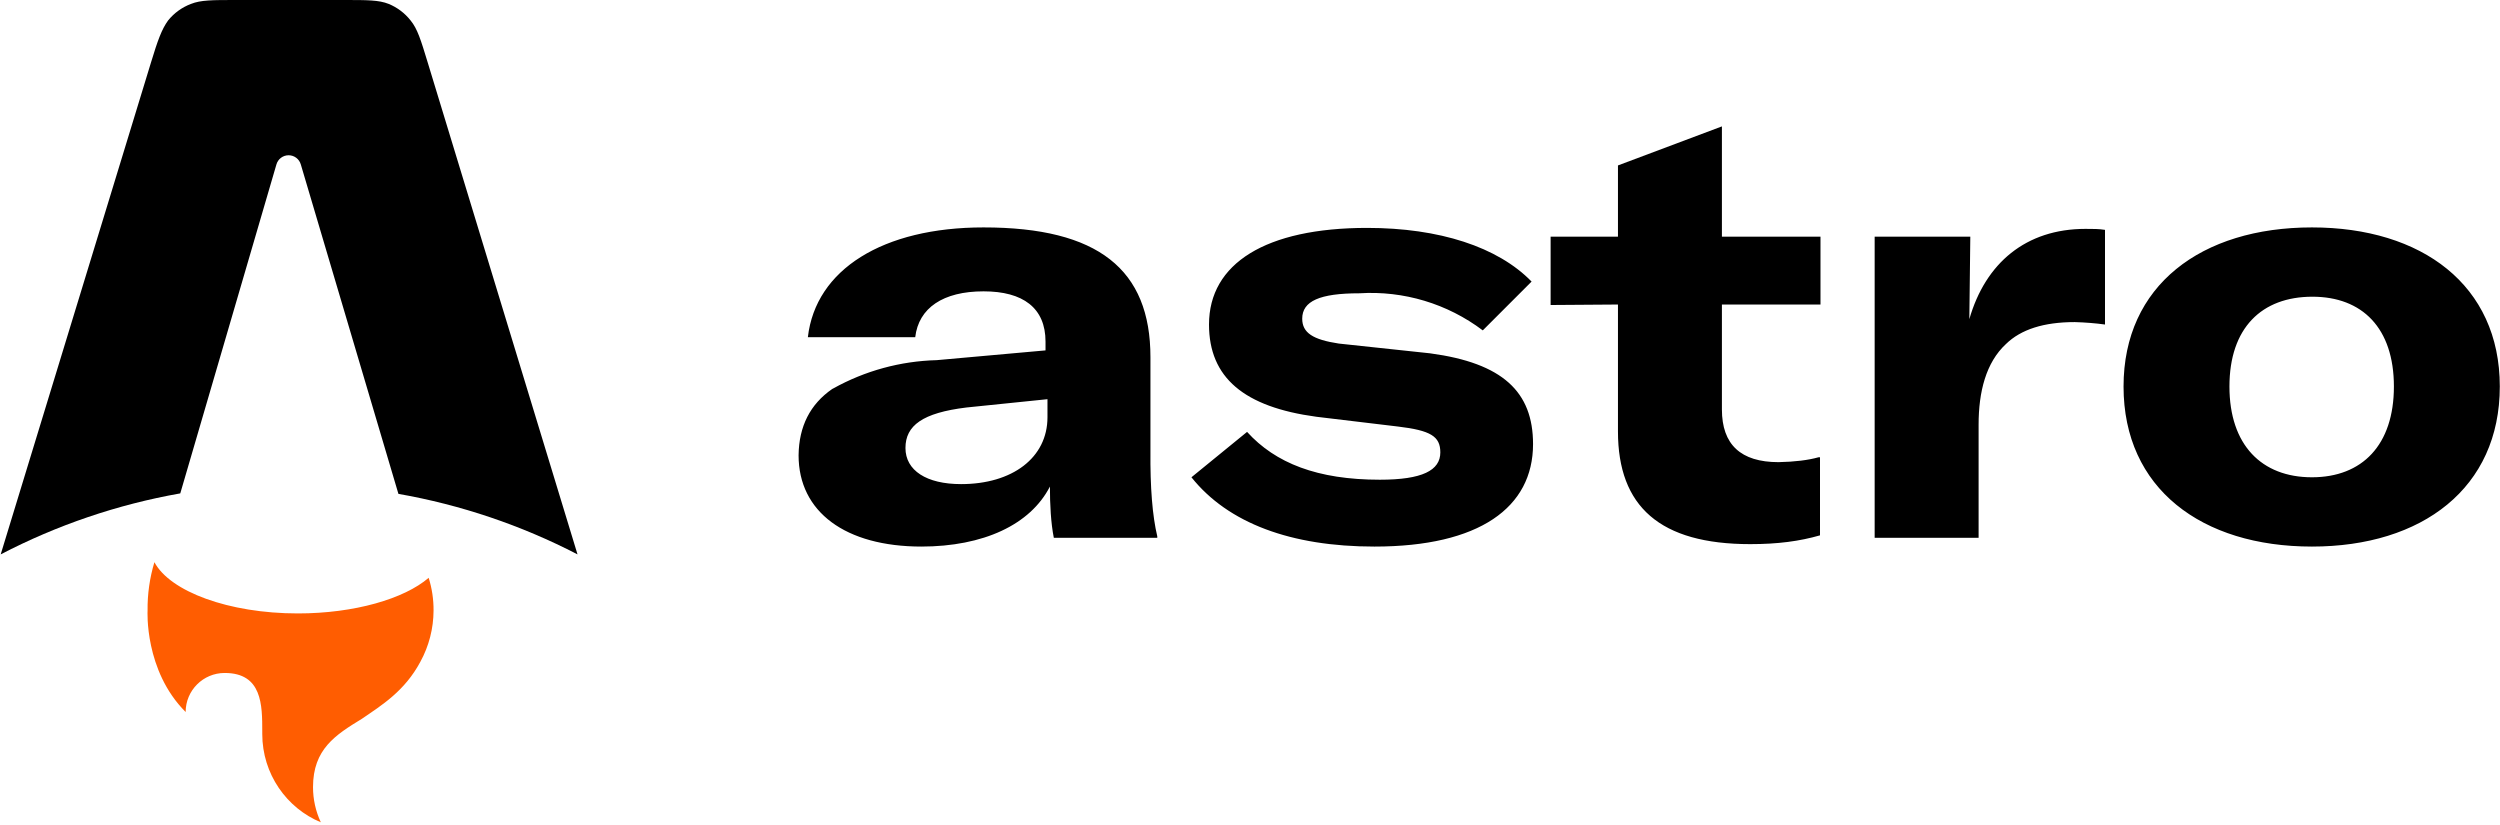
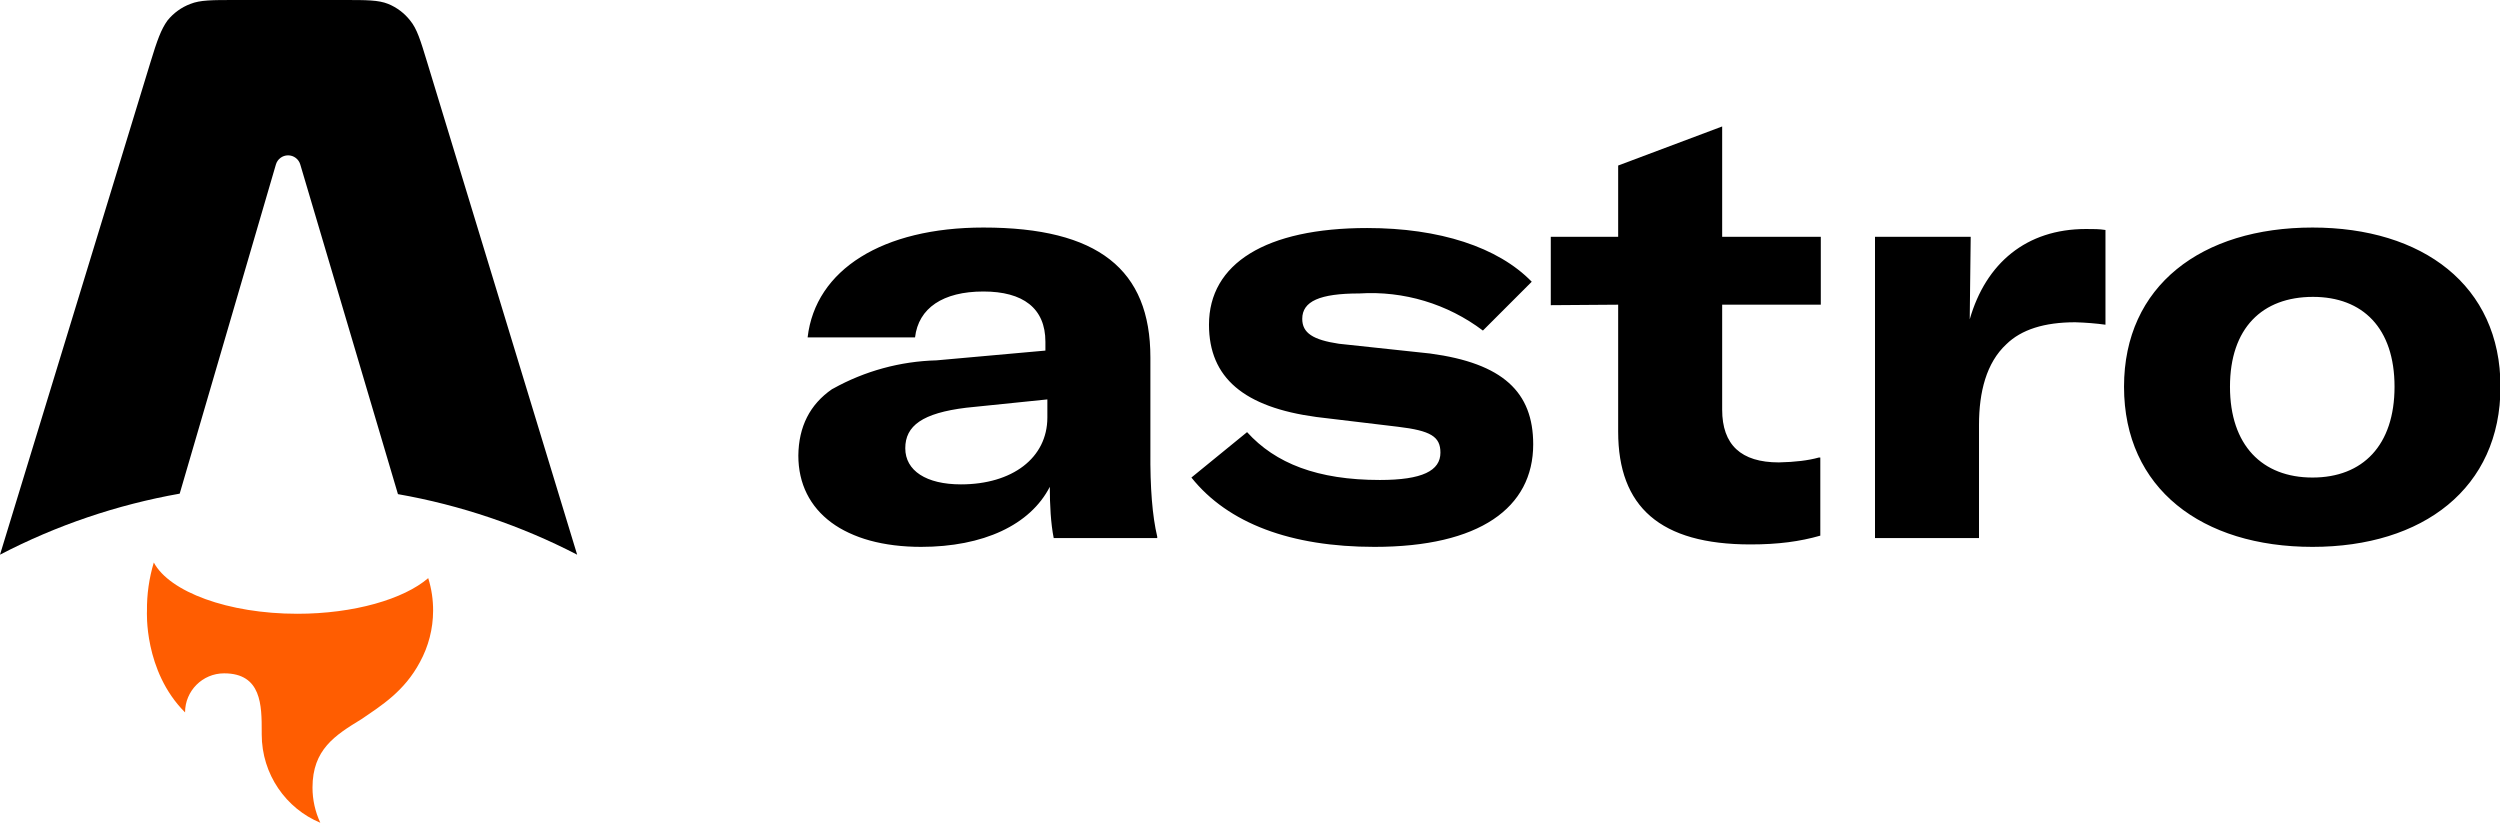
- <svg xmlns="http://www.w3.org/2000/svg" width="97" height="32" viewBox="0 0 512 169">
+ <svg xmlns="http://www.w3.org/2000/svg" viewBox="0 0 512 169">
  <path d="M84 4.2c1.4 1.7 2.1 4 3.5 8.6l30.7 100.8a128 128 0 0 0-36.7-12.4l-20-67.5a2.6 2.6 0 0 0-5 0l-19.7 67.4A128 128 0 0 0 0 113.6L30.8 12.8C32.2 8.2 33 6 34.3 4.2A11 11 0 0 1 39 .8c2-.8 4.4-.8 9.3-.8h22c4.8 0 7.2 0 9.2.8A11 11 0 0 1 84 4.2" />
  <path fill="#FF5D01" d="M87.7 118.4c-5 4.3-15.2 7.3-26.8 7.3-14.2 0-26.2-4.5-29.4-10.5a33 33 0 0 0-1.4 9.9s-.7 12.3 7.8 20.8a8 8 0 0 1 8-8c7.7 0 7.7 6.6 7.7 12v.5c0 8.2 5 15.2 12 18.1a17 17 0 0 1-1.6-7.2c0-7.8 4.6-10.7 10-14 4.1-2.8 8.8-5.7 12-11.7a22 22 0 0 0 2.7-10.5 22 22 0 0 0-1-6.7" />
  <path d="M188.6 112c12.8 0 22.4-4.5 26.4-12.3 0 3.7.2 7.5.8 10.5H237v-.3q-1.5-6.3-1.4-17.5V73.2c0-18-10.7-26.6-34.2-26.6-20.6 0-34.4 8.6-36 22.5h22c.7-6 5.7-9.4 14-9.4 8.1 0 12.7 3.4 12.7 10.3v1.8l-22.3 2a46 46 0 0 0-21.2 5.8l-.2.1q-6.8 4.7-6.9 13.6c0 11.6 9.6 18.7 25.2 18.7m8.1-12.8c-7.1 0-11.4-2.8-11.4-7.4s3.5-7.2 12.5-8.3l16.6-1.7v3.7c0 8.3-7.2 13.7-17.7 13.7m84.7 12.8c21.5 0 32.5-8 32.5-21 0-10.7-6.2-16.6-21.1-18.6l-18.7-2c-5.3-.8-7.5-2.2-7.5-5.1 0-3.6 3.6-5.2 11.7-5.2a38 38 0 0 1 25.3 7.6l10-10c-6.9-7.1-18.9-11-33.7-11-20.8 0-32.4 7.3-32.4 19.8 0 10.9 7.2 16.9 22 18.9l16.7 2c6.7.8 8.7 2 8.7 5.3 0 3.7-3.7 5.6-12.4 5.6-12.8 0-21.4-3.4-27.2-9.8L244 97.8c7.5 9.4 20.4 14.2 37.5 14.2m49.9-49.6v26c0 15.4 8.6 23.1 27.1 23.1 5.7 0 10.1-.6 14.3-1.8v-16h-.3q-3.2.9-8.2 1-11.6 0-11.6-10.8V62.4h20.2V48.5h-20.2V25.9l-21.3 8v14.6h-13.8v14zm72.2-13.9H384v61.7h21.3V87c0-6.7 1.5-12.7 5.6-16.5Q415.5 66 425 66q3.3.1 6.2.5V47.1c-1.3-.2-2.3-.2-4-.2-12.2 0-20.5 7-23.8 18.5zm70 63.5c22.6 0 38.5-12 38.5-32.8s-16-32.6-38.5-32.6c-22.7 0-38.6 11.9-38.6 32.6 0 20.9 16 32.8 38.6 32.8m0-14.2c-10.3 0-16.9-6.6-16.9-18.6s6.6-18.4 17-18.4c10.2 0 16.7 6.4 16.7 18.4s-6.5 18.6-16.8 18.6" />
</svg>
